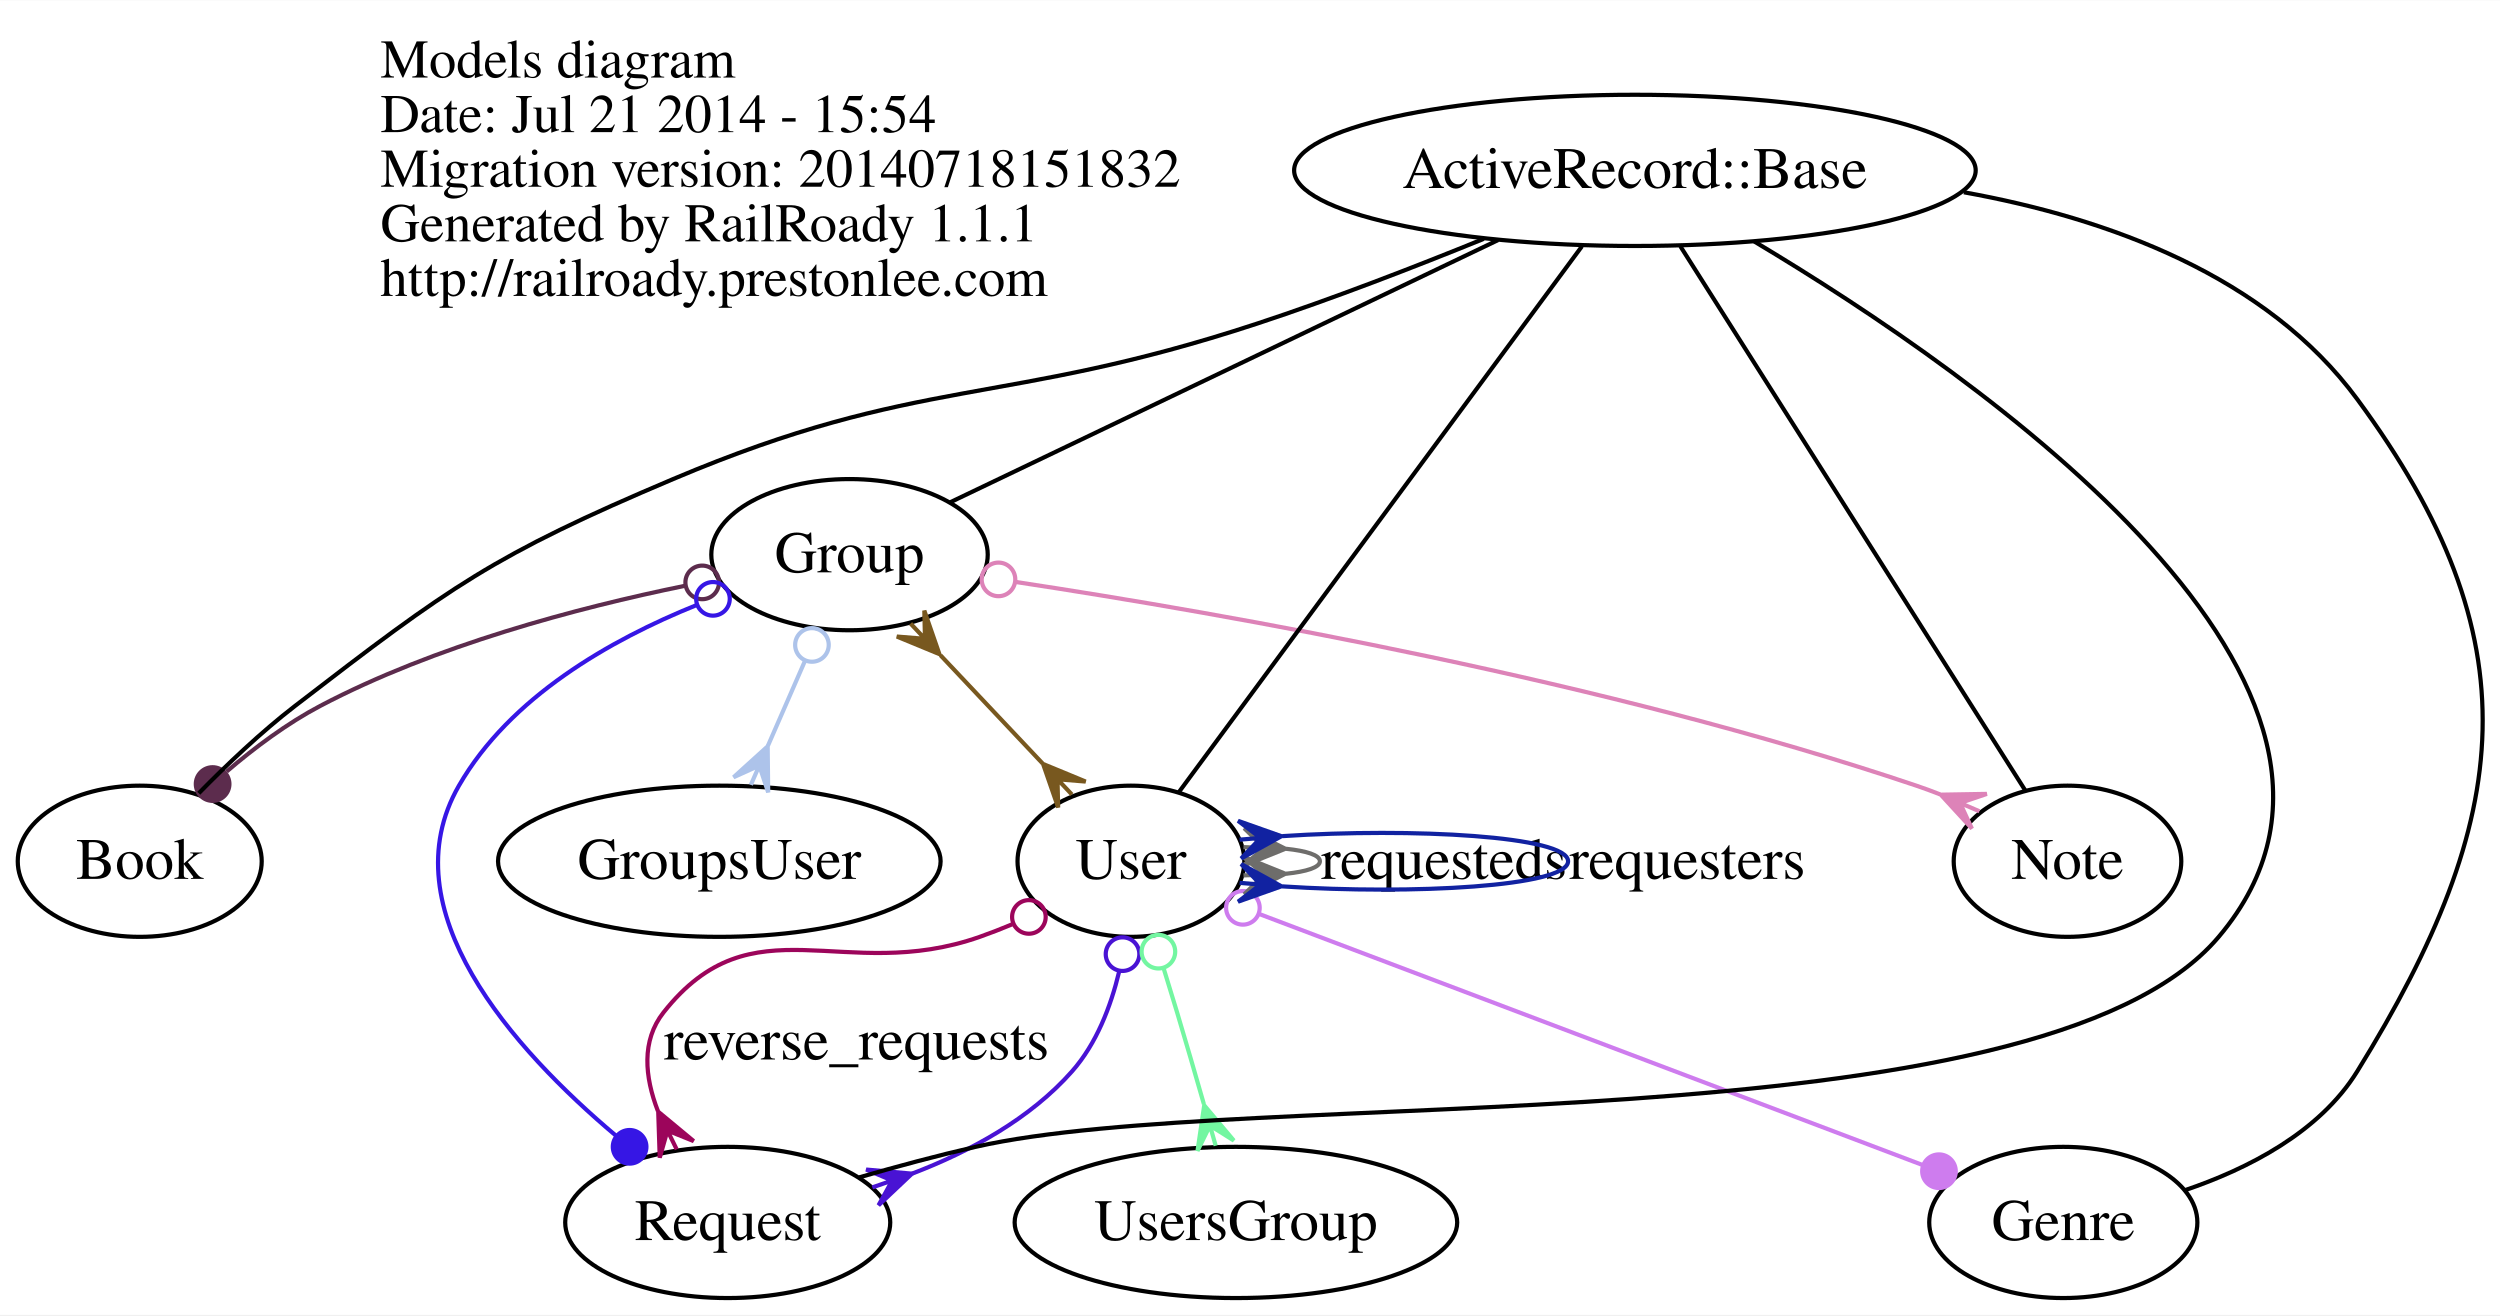
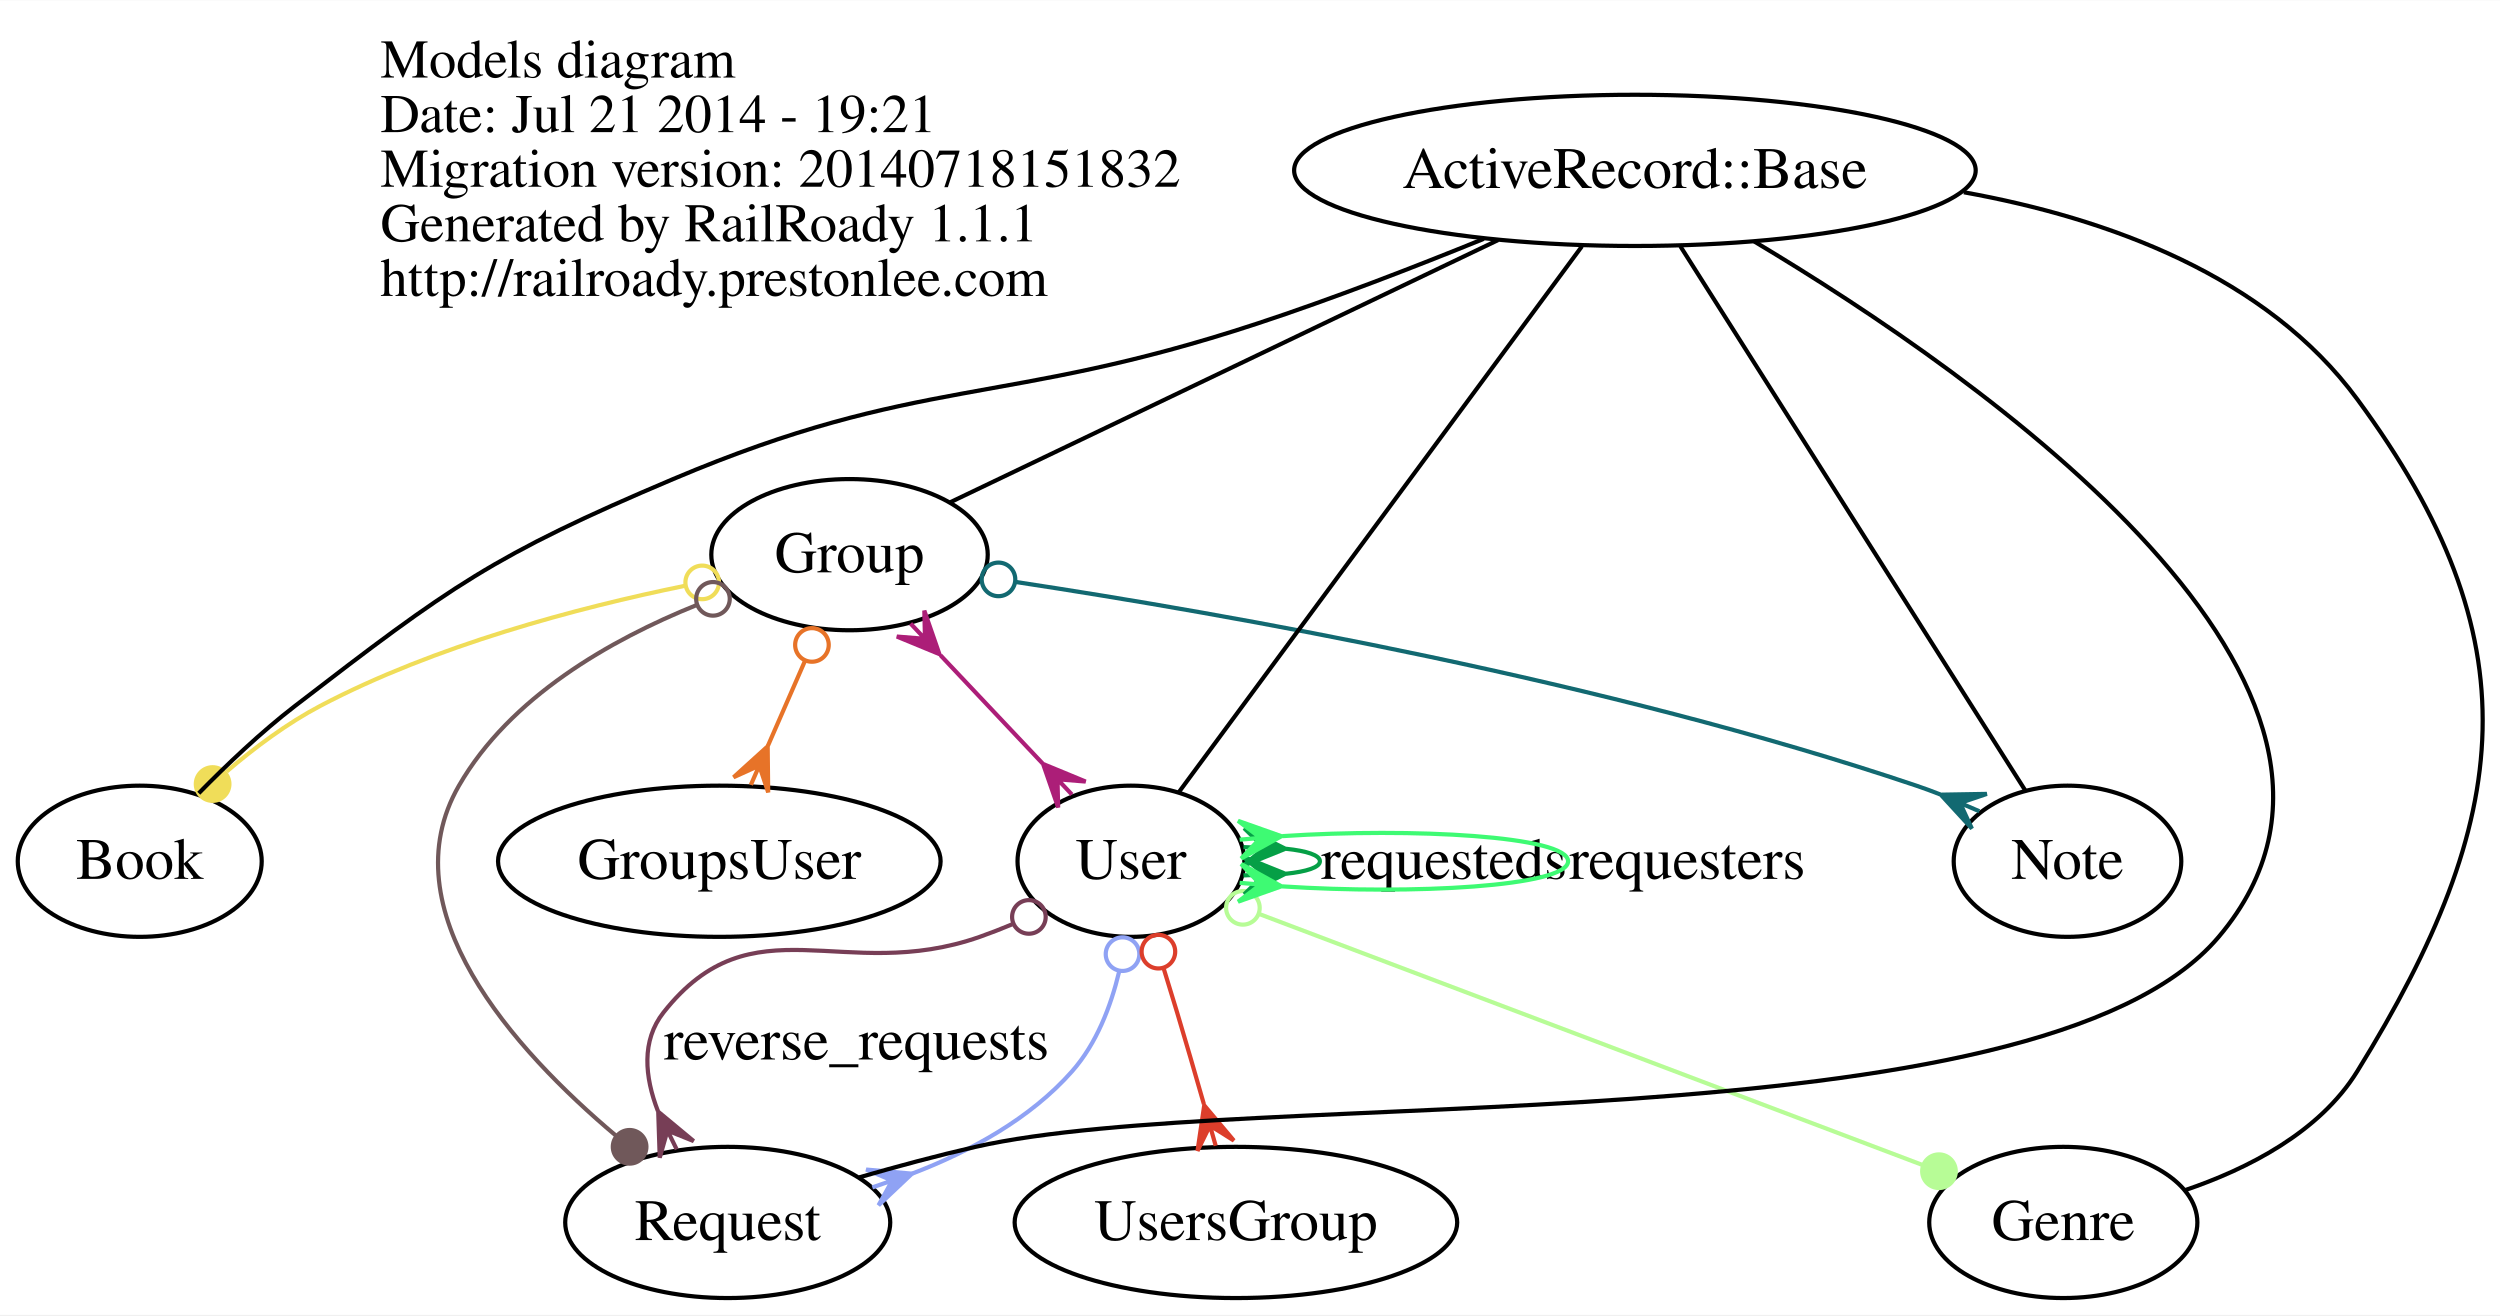
<svg xmlns="http://www.w3.org/2000/svg" width="595pt" height="313pt" viewBox="0.00 0.00 595.25 313.00">
  <g id="graph0" class="graph" transform="scale(1 1) rotate(0) translate(4 309)">
    <polygon fill="white" stroke="none" points="-4,4 -4,-309 591.249,-309 591.249,4 -4,4" />
    <g id="node1" class="node">
      <text text-anchor="start" x="86.583" y="-290.6" font-family="Times,serif" font-size="13.00">Models diagram</text>
-       <text text-anchor="start" x="86.583" y="-277.6" font-family="Times,serif" font-size="13.00">Date: Jul 21 2014 - 15:54</text>
+       <text text-anchor="start" x="86.583" y="-277.6" font-family="Times,serif" font-size="13.00">Date: Jul 21 2014 - 19:21</text>
      <text text-anchor="start" x="86.583" y="-264.6" font-family="Times,serif" font-size="13.00">Migration version: 20140718151832</text>
      <text text-anchor="start" x="86.583" y="-251.6" font-family="Times,serif" font-size="13.00">Generated by RailRoady 1.1.1</text>
      <text text-anchor="start" x="86.583" y="-238.6" font-family="Times,serif" font-size="13.00">http://railroady.prestonlee.com</text>
    </g>
    <g id="node2" class="node">
      <ellipse fill="none" stroke="black" cx="29.27" cy="-104" rx="29.043" ry="18" />
      <text text-anchor="middle" x="29.27" y="-99.8" font-family="Times,serif" font-size="14.00">Book</text>
    </g>
    <g id="node3" class="node">
      <ellipse fill="none" stroke="black" cx="487.271" cy="-18" rx="31.922" ry="18" />
      <text text-anchor="middle" x="487.271" y="-13.8" font-family="Times,serif" font-size="14.00">Genre</text>
    </g>
    <g id="node4" class="node">
      <ellipse fill="none" stroke="black" cx="198.271" cy="-177" rx="32.908" ry="18" />
      <text text-anchor="middle" x="198.271" y="-172.8" font-family="Times,serif" font-size="14.00">Group</text>
    </g>
    <g id="edge4" class="edge">
-       <path fill="none" stroke="#5c2c4d" d="M159.073,-169.586C133.355,-164.321 99.561,-155.346 72.27,-141 64.385,-136.855 56.643,-131.074 49.95,-125.356" />
-       <ellipse fill="none" stroke="#5c2c4d" cx="163.195" cy="-170.396" rx="4" ry="4" />
-       <ellipse fill="#5c2c4d" stroke="#5c2c4d" cx="46.623" cy="-122.386" rx="4" ry="4" />
+       <path fill="none" stroke="#f0dd59" d="M159.073,-169.586C133.355,-164.321 99.561,-155.346 72.27,-141 64.385,-136.855 56.643,-131.074 49.95,-125.356" />
+       <ellipse fill="none" stroke="#f0dd59" cx="163.195" cy="-170.396" rx="4" ry="4" />
+       <ellipse fill="#f0dd59" stroke="#f0dd59" cx="46.623" cy="-122.386" rx="4" ry="4" />
    </g>
    <g id="node5" class="node">
      <ellipse fill="none" stroke="black" cx="488.271" cy="-104" rx="27.096" ry="18" />
      <text text-anchor="middle" x="488.271" y="-99.8" font-family="Times,serif" font-size="14.00">Note</text>
    </g>
    <g id="edge5" class="edge">
-       <path fill="none" stroke="#dd83b8" d="M237.861,-170.496C288.482,-162.802 378.421,-146.91 452.271,-122 454.137,-121.37 456.034,-120.67 457.932,-119.923" />
-       <ellipse fill="none" stroke="#dd83b8" cx="233.738" cy="-171.113" rx="4" ry="4" />
-       <polygon fill="#dd83b8" stroke="#dd83b8" points="458.099,-119.851 469.064,-120.039 462.693,-117.878 467.288,-115.905 467.288,-115.905 467.288,-115.905 462.693,-117.878 465.511,-111.77 458.099,-119.851 458.099,-119.851" />
+       <path fill="none" stroke="#126971" d="M237.861,-170.496C288.482,-162.802 378.421,-146.91 452.271,-122 454.137,-121.37 456.034,-120.67 457.932,-119.923" />
+       <ellipse fill="none" stroke="#126971" cx="233.738" cy="-171.113" rx="4" ry="4" />
+       <polygon fill="#126971" stroke="#126971" points="458.099,-119.851 469.064,-120.039 462.693,-117.878 467.288,-115.905 467.288,-115.905 467.288,-115.905 462.693,-117.878 465.511,-111.77 458.099,-119.851 458.099,-119.851" />
    </g>
    <g id="node6" class="node">
      <ellipse fill="none" stroke="black" cx="169.271" cy="-18" rx="38.696" ry="18" />
      <text text-anchor="middle" x="169.271" y="-13.8" font-family="Times,serif" font-size="14.00">Request</text>
    </g>
    <g id="edge3" class="edge">
-       <path fill="none" stroke="#3616e5" d="M161.825,-164.986C141.301,-156.704 117.413,-143.091 105.271,-122 88.3,-92.522 118.241,-59.228 142.64,-38.674" />
-       <ellipse fill="none" stroke="#3616e5" cx="165.757" cy="-166.481" rx="4" ry="4" />
-       <ellipse fill="#3616e5" stroke="#3616e5" cx="145.91" cy="-36.009" rx="4" ry="4" />
+       <path fill="none" stroke="#70585a" d="M161.825,-164.986C141.301,-156.704 117.413,-143.091 105.271,-122 88.3,-92.522 118.241,-59.228 142.64,-38.674" />
+       <ellipse fill="none" stroke="#70585a" cx="165.757" cy="-166.481" rx="4" ry="4" />
+       <ellipse fill="#70585a" stroke="#70585a" cx="145.91" cy="-36.009" rx="4" ry="4" />
    </g>
    <g id="node7" class="node">
      <ellipse fill="none" stroke="black" cx="265.271" cy="-104" rx="27" ry="18" />
      <text text-anchor="middle" x="265.271" y="-99.8" font-family="Times,serif" font-size="14.00">User</text>
    </g>
    <g id="edge7" class="edge">
-       <path fill="none" stroke="#78581f" d="M219.917,-153.061C227.697,-144.817 236.456,-135.534 244.188,-127.341" />
-       <polygon fill="#78581f" stroke="#78581f" points="219.672,-153.321 209.536,-157.506 216.24,-156.958 212.809,-160.594 212.809,-160.594 212.809,-160.594 216.24,-156.958 216.081,-163.683 219.672,-153.321 219.672,-153.321" />
-       <polygon fill="#78581f" stroke="#78581f" points="244.357,-127.162 254.493,-122.978 247.788,-123.526 251.22,-119.889 251.22,-119.889 251.22,-119.889 247.788,-123.526 247.947,-116.801 244.357,-127.162 244.357,-127.162" />
+       <path fill="none" stroke="#ac1e78" d="M219.917,-153.061C227.697,-144.817 236.456,-135.534 244.188,-127.341" />
+       <polygon fill="#ac1e78" stroke="#ac1e78" points="219.672,-153.321 209.536,-157.506 216.24,-156.958 212.809,-160.594 212.809,-160.594 212.809,-160.594 216.24,-156.958 216.081,-163.683 219.672,-153.321 219.672,-153.321" />
+       <polygon fill="#ac1e78" stroke="#ac1e78" points="244.357,-127.162 254.493,-122.978 247.788,-123.526 251.22,-119.889 251.22,-119.889 251.22,-119.889 247.788,-123.526 247.947,-116.801 244.357,-127.162 244.357,-127.162" />
    </g>
    <g id="node9" class="node">
      <ellipse fill="none" stroke="black" cx="167.271" cy="-104" rx="52.687" ry="18" />
      <text text-anchor="middle" x="167.271" y="-99.8" font-family="Times,serif" font-size="14.00">GroupsUser</text>
    </g>
    <g id="edge6" class="edge">
-       <path fill="none" stroke="#adc3ea" d="M187.67,-151.721C184.822,-145.199 181.729,-138.114 178.832,-131.479" />
-       <ellipse fill="none" stroke="#adc3ea" cx="189.323" cy="-155.508" rx="4" ry="4" />
-       <polygon fill="#adc3ea" stroke="#adc3ea" points="178.781,-131.363 178.904,-120.398 176.78,-126.781 174.78,-122.198 174.78,-122.198 174.78,-122.198 176.78,-126.781 170.656,-123.999 178.781,-131.363 178.781,-131.363" />
+       <path fill="none" stroke="#e77328" d="M187.67,-151.721C184.822,-145.199 181.729,-138.114 178.832,-131.479" />
+       <ellipse fill="none" stroke="#e77328" cx="189.323" cy="-155.508" rx="4" ry="4" />
+       <polygon fill="#e77328" stroke="#e77328" points="178.781,-131.363 178.904,-120.398 176.78,-126.781 174.78,-122.198 174.78,-122.198 174.78,-122.198 176.78,-126.781 170.656,-123.999 178.781,-131.363 178.781,-131.363" />
    </g>
    <g id="edge16" class="edge">
-       <path fill="none" stroke="#ce7cee" d="M295.698,-91.487C337.08,-75.829 410.853,-47.915 453.771,-31.676" />
-       <ellipse fill="none" stroke="#ce7cee" cx="291.933" cy="-92.911" rx="4" ry="4" />
-       <ellipse fill="#ce7cee" stroke="#ce7cee" cx="457.67" cy="-30.2" rx="4" ry="4" />
+       <path fill="none" stroke="#b7fc96" d="M295.698,-91.487C337.08,-75.829 410.853,-47.915 453.771,-31.676" />
+       <ellipse fill="none" stroke="#b7fc96" cx="291.933" cy="-92.911" rx="4" ry="4" />
+       <ellipse fill="#b7fc96" stroke="#b7fc96" cx="457.67" cy="-30.2" rx="4" ry="4" />
    </g>
    <g id="edge11" class="edge">
-       <path fill="none" stroke="#4913d4" d="M262.47,-77.728C260.471,-69.385 257.065,-60.569 251.271,-54 241.287,-42.682 227.014,-34.909 213.167,-29.621" />
-       <ellipse fill="none" stroke="#4913d4" cx="263.275" cy="-81.885" rx="4" ry="4" />
-       <polygon fill="#4913d4" stroke="#4913d4" points="213.155,-29.617 205.179,-22.092 208.431,-27.981 203.706,-26.345 203.706,-26.345 203.706,-26.345 208.431,-27.981 202.233,-30.597 213.155,-29.617 213.155,-29.617" />
+       <path fill="none" stroke="#8fa2f4" d="M262.47,-77.728C260.471,-69.385 257.065,-60.569 251.271,-54 241.287,-42.682 227.014,-34.909 213.167,-29.621" />
+       <ellipse fill="none" stroke="#8fa2f4" cx="263.275" cy="-81.885" rx="4" ry="4" />
+       <polygon fill="#8fa2f4" stroke="#8fa2f4" points="213.155,-29.617 205.179,-22.092 208.431,-27.981 203.706,-26.345 203.706,-26.345 203.706,-26.345 208.431,-27.981 202.233,-30.597 213.155,-29.617 213.155,-29.617" />
    </g>
    <g id="edge13" class="edge">
-       <path fill="none" stroke="#9c055b" d="M237.004,-88.99C234.417,-87.91 231.814,-86.894 229.271,-86 196.811,-74.594 175.293,-95.009 153.981,-68 148.664,-61.262 149.512,-52.659 152.638,-44.547" />
-       <ellipse fill="none" stroke="#9c055b" cx="240.979" cy="-90.747" rx="4" ry="4" />
-       <polygon fill="#9c055b" stroke="#9c055b" points="152.724,-44.372 161.164,-37.371 154.923,-39.882 157.123,-35.392 157.123,-35.392 157.123,-35.392 154.923,-39.882 153.081,-33.412 152.724,-44.372 152.724,-44.372" />
+       <path fill="none" stroke="#773e56" d="M237.004,-88.99C234.417,-87.91 231.814,-86.894 229.271,-86 196.811,-74.594 175.293,-95.009 153.981,-68 148.664,-61.262 149.512,-52.659 152.638,-44.547" />
+       <ellipse fill="none" stroke="#773e56" cx="240.979" cy="-90.747" rx="4" ry="4" />
+       <polygon fill="#773e56" stroke="#773e56" points="152.724,-44.372 161.164,-37.371 154.923,-39.882 157.123,-35.392 157.123,-35.392 157.123,-35.392 154.923,-39.882 153.081,-33.412 152.724,-44.372 152.724,-44.372" />
      <text text-anchor="middle" x="199.916" y="-56.8" font-family="Times,serif" font-size="14.00">reverse_requests</text>
    </g>
    <g id="edge12" class="edge">
-       <path fill="none" stroke="#6e6d6b" d="M302.214,-106.972C307.06,-106.463 310.271,-105.472 310.271,-104 310.271,-102.528 307.06,-101.537 302.214,-101.028" />
-       <polygon fill="#6e6d6b" stroke="#6e6d6b" points="302.058,-106.978 291.89,-102.871 297.062,-107.173 292.065,-107.368 292.065,-107.368 292.065,-107.368 297.062,-107.173 292.241,-111.864 302.058,-106.978 302.058,-106.978" />
-       <polygon fill="#6e6d6b" stroke="#6e6d6b" points="302.058,-101.022 292.241,-96.136 297.062,-100.827 292.065,-100.632 292.065,-100.632 292.065,-100.632 297.062,-100.827 291.89,-105.129 302.058,-101.022 302.058,-101.022" />
+       <path fill="none" stroke="#059f46" d="M302.214,-106.972C307.06,-106.463 310.271,-105.472 310.271,-104 310.271,-102.528 307.06,-101.537 302.214,-101.028" />
+       <polygon fill="#059f46" stroke="#059f46" points="302.058,-106.978 291.89,-102.871 297.062,-107.173 292.065,-107.368 292.065,-107.368 292.065,-107.368 297.062,-107.173 292.241,-111.864 302.058,-106.978 302.058,-106.978" />
+       <polygon fill="#059f46" stroke="#059f46" points="302.058,-101.022 292.241,-96.136 297.062,-100.827 292.065,-100.632 292.065,-100.632 292.065,-100.632 297.062,-100.827 291.89,-105.129 302.058,-101.022 302.058,-101.022" />
      <text text-anchor="middle" x="339.815" y="-99.8" font-family="Times,serif" font-size="14.00">requesteds</text>
    </g>
    <g id="edge14" class="edge">
-       <path fill="none" stroke="#1122a1" d="M301.327,-109.983C332.221,-112.011 369.36,-110.017 369.36,-104 369.36,-97.983 332.221,-95.989 301.327,-98.017" />
-       <polygon fill="#1122a1" stroke="#1122a1" points="301.118,-109.966 291.523,-104.656 296.135,-109.553 291.152,-109.141 291.152,-109.141 291.152,-109.141 296.135,-109.553 290.781,-113.625 301.118,-109.966 301.118,-109.966" />
-       <polygon fill="#1122a1" stroke="#1122a1" points="301.118,-98.034 290.781,-94.375 296.135,-98.447 291.152,-98.859 291.152,-98.859 291.152,-98.859 296.135,-98.447 291.523,-103.344 301.118,-98.034 301.118,-98.034" />
+       <path fill="none" stroke="#3efa73" d="M301.327,-109.983C332.221,-112.011 369.36,-110.017 369.36,-104 369.36,-97.983 332.221,-95.989 301.327,-98.017" />
+       <polygon fill="#3efa73" stroke="#3efa73" points="301.118,-109.966 291.523,-104.656 296.135,-109.553 291.152,-109.141 291.152,-109.141 291.152,-109.141 296.135,-109.553 290.781,-113.625 301.118,-109.966 301.118,-109.966" />
+       <polygon fill="#3efa73" stroke="#3efa73" points="301.118,-98.034 290.781,-94.375 296.135,-98.447 291.152,-98.859 291.152,-98.859 291.152,-98.859 296.135,-98.447 291.523,-103.344 301.118,-98.034 301.118,-98.034" />
      <text text-anchor="middle" x="397.736" y="-99.8" font-family="Times,serif" font-size="14.00">requesters</text>
    </g>
    <g id="node10" class="node">
      <ellipse fill="none" stroke="black" cx="290.271" cy="-18" rx="52.687" ry="18" />
      <text text-anchor="middle" x="290.271" y="-13.8" font-family="Times,serif" font-size="14.00">UsersGroup</text>
    </g>
    <g id="edge15" class="edge">
-       <path fill="none" stroke="#73f6a1" d="M273.097,-78.382C274.177,-74.901 275.262,-71.363 276.271,-68 278.388,-60.94 280.61,-53.285 282.645,-46.171" />
-       <ellipse fill="none" stroke="#73f6a1" cx="271.815" cy="-82.475" rx="4" ry="4" />
-       <polygon fill="#73f6a1" stroke="#73f6a1" points="282.725,-45.886 289.785,-37.496 284.091,-41.077 285.456,-36.267 285.456,-36.267 285.456,-36.267 284.091,-41.077 281.128,-35.038 282.725,-45.886 282.725,-45.886" />
+       <path fill="none" stroke="#dc3e2b" d="M273.097,-78.382C274.177,-74.901 275.262,-71.363 276.271,-68 278.388,-60.94 280.61,-53.285 282.645,-46.171" />
+       <ellipse fill="none" stroke="#dc3e2b" cx="271.815" cy="-82.475" rx="4" ry="4" />
+       <polygon fill="#dc3e2b" stroke="#dc3e2b" points="282.725,-45.886 289.785,-37.496 284.091,-41.077 285.456,-36.267 285.456,-36.267 285.456,-36.267 284.091,-41.077 281.128,-35.038 282.725,-45.886 282.725,-45.886" />
    </g>
    <g id="node8" class="node">
      <ellipse fill="none" stroke="black" cx="385.271" cy="-268.5" rx="81.142" ry="18" />
      <text text-anchor="middle" x="385.271" y="-264.3" font-family="Times,serif" font-size="14.00">ActiveRecord::Base</text>
    </g>
    <g id="edge1" class="edge">
      <path fill="none" stroke="black" d="M349.273,-252.198C332.948,-245.545 313.299,-237.933 295.271,-232 234.545,-212.016 215.146,-219.912 156.271,-195 113.31,-176.822 103.234,-169.455 66.27,-141 58.174,-134.768 49.952,-126.947 43.321,-120.189" />
    </g>
    <g id="edge2" class="edge">
      <path fill="none" stroke="black" d="M463.588,-263.29C498.11,-257.054 535.671,-243.339 557.271,-214 599.43,-156.734 594.656,-114.491 557.271,-54 548.27,-39.437 531.172,-30.731 516.128,-25.644" />
    </g>
    <g id="edge8" class="edge">
      <path fill="none" stroke="black" d="M352.698,-251.91C315.445,-234.081 255.338,-205.313 222.168,-189.438" />
    </g>
    <g id="edge9" class="edge">
      <path fill="none" stroke="black" d="M396.099,-250.417C416.139,-218.8 458.738,-151.592 478.197,-120.893" />
    </g>
    <g id="edge10" class="edge">
      <path fill="none" stroke="black" d="M413.696,-251.564C467.43,-219.478 574.232,-145.108 524.271,-86 481.207,-35.052 293.314,-50.814 228.271,-36 219.228,-33.941 209.518,-31.317 200.637,-28.752" />
    </g>
    <g id="edge17" class="edge">
      <path fill="none" stroke="black" d="M372.655,-250.417C349.187,-218.637 299.165,-150.899 276.659,-120.421" />
    </g>
  </g>
</svg>
